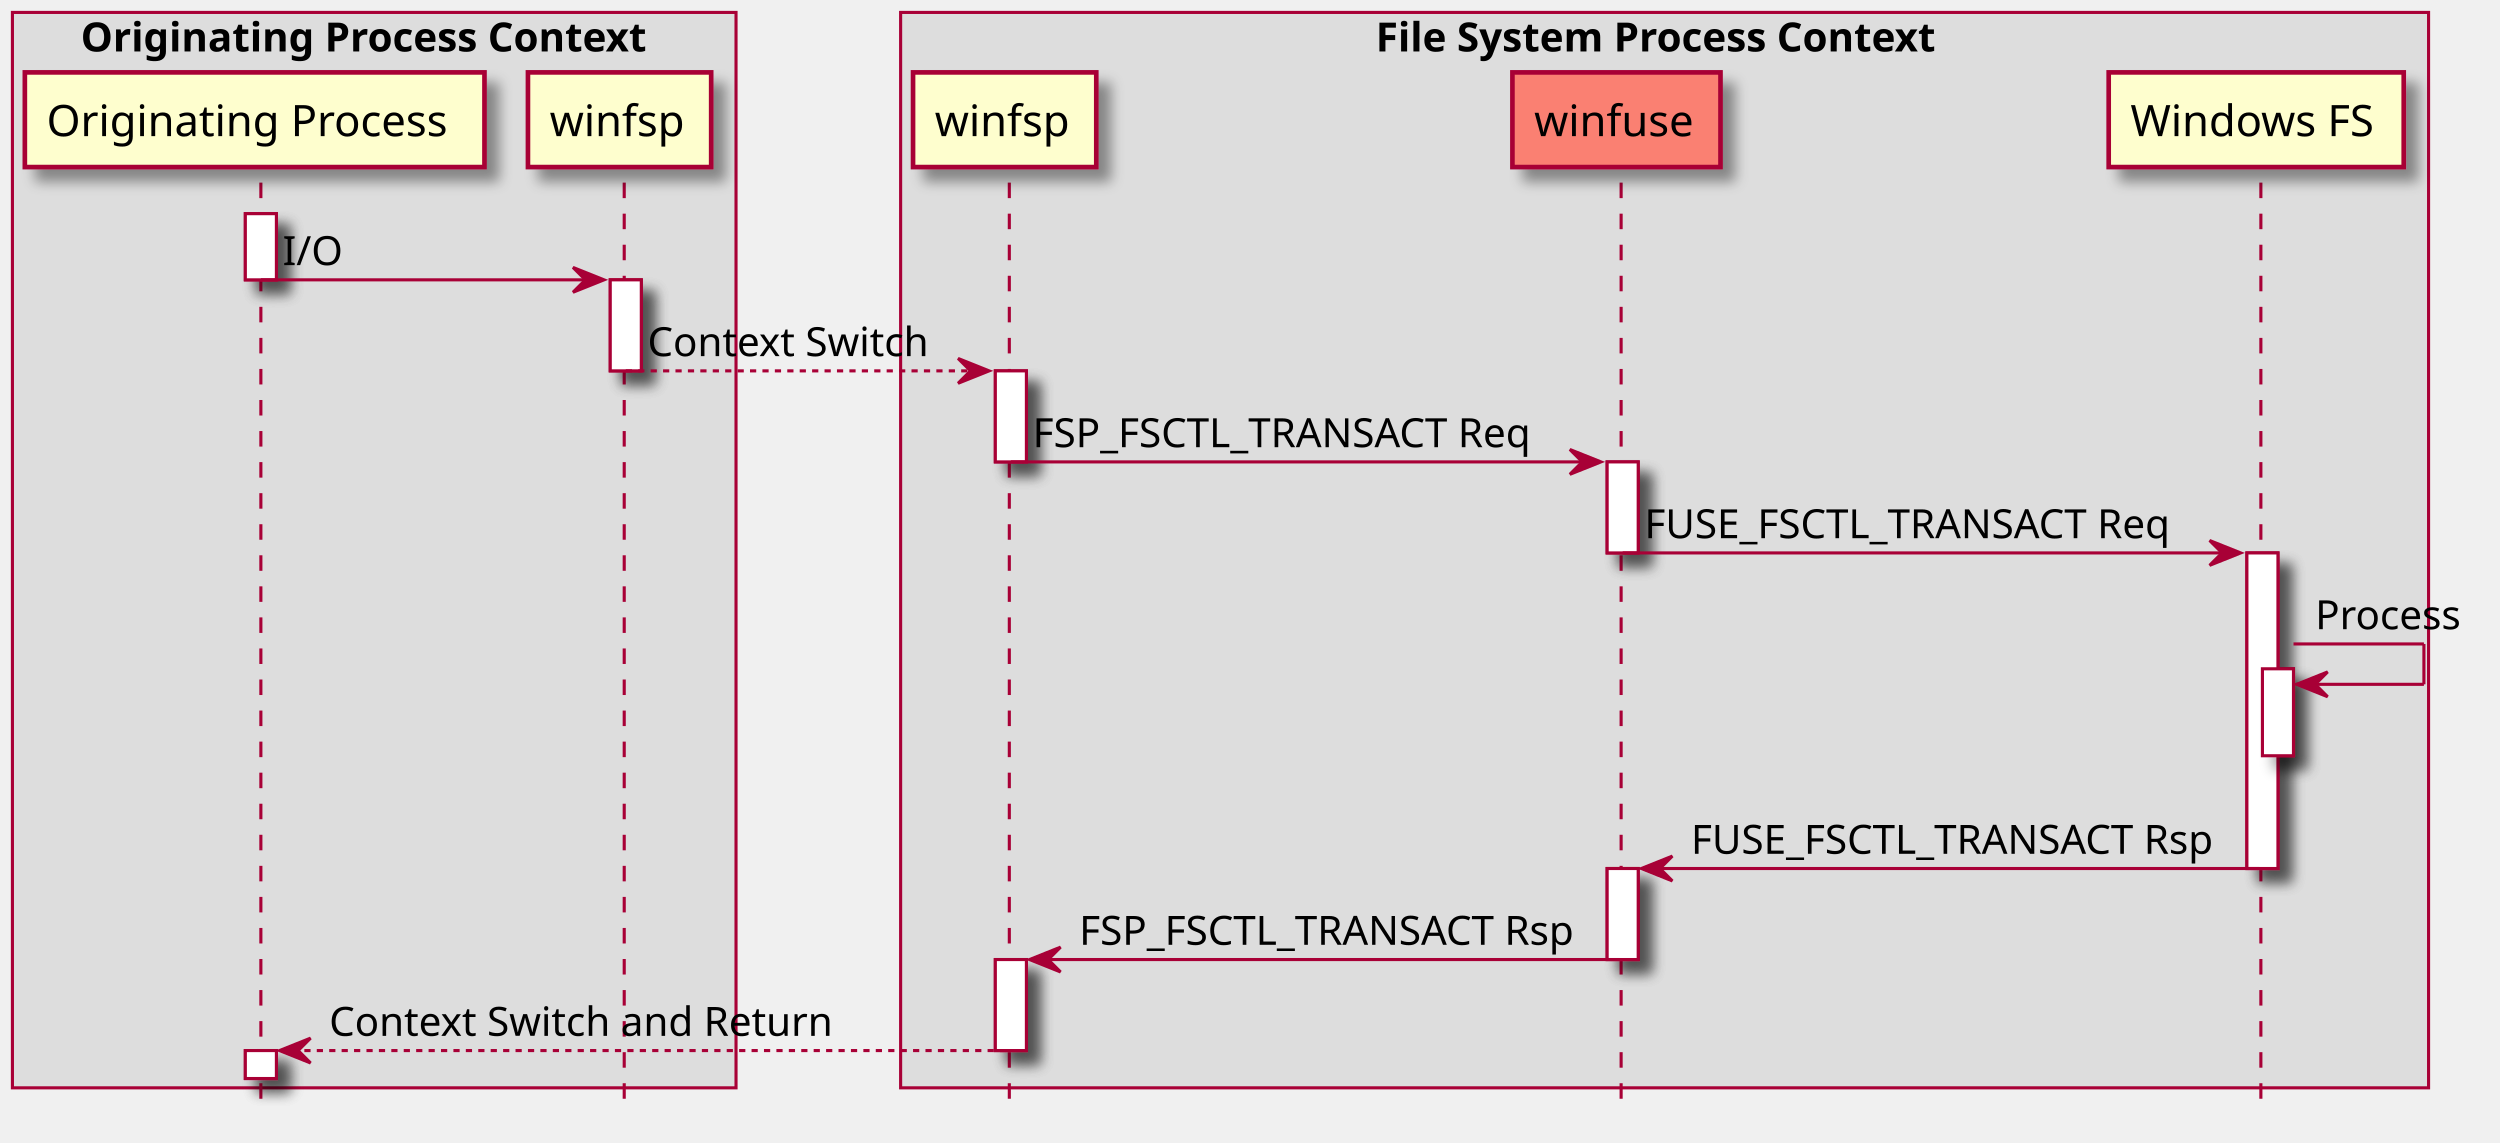
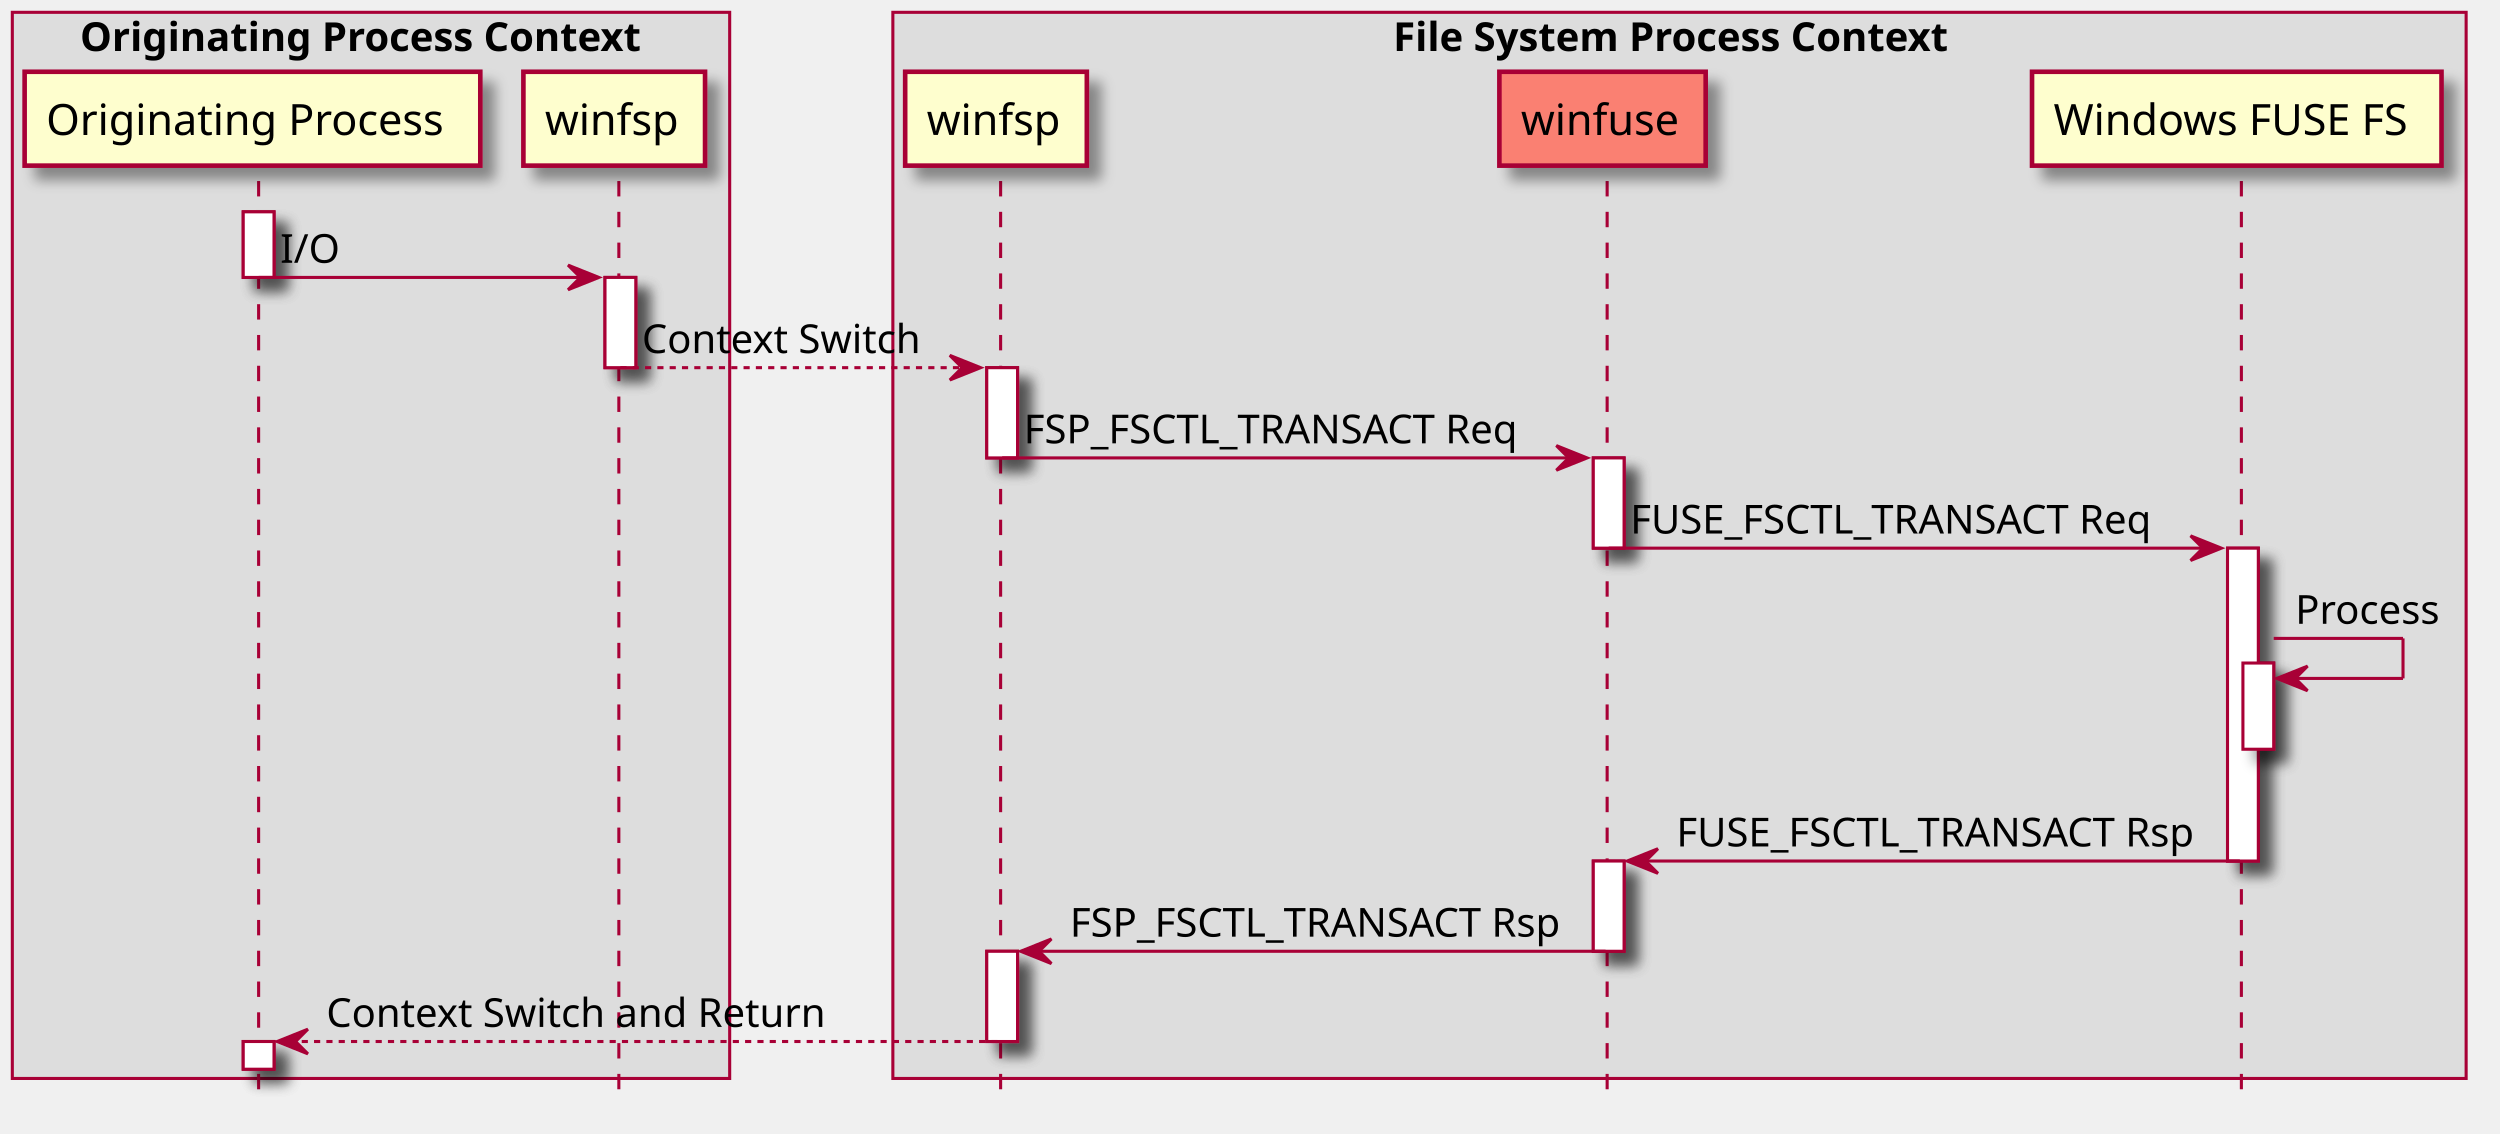
- <svg xmlns="http://www.w3.org/2000/svg" contentScriptType="application/ecmascript" contentStyleType="text/css" height="368px" preserveAspectRatio="none" style="width:805px;height:368px;" version="1.1" viewBox="0 0 805 368" width="805px" zoomAndPan="magnify">
+ <svg xmlns="http://www.w3.org/2000/svg" contentScriptType="application/ecmascript" contentStyleType="text/css" height="368px" preserveAspectRatio="none" style="width:812px;height:368px;" version="1.1" viewBox="0 0 812 368" width="812px" zoomAndPan="magnify">
  <defs>
-     <filter height="300%" id="fm1exlaozu793" width="300%" x="-1" y="-1">
+     <filter height="300%" id="f13soo9jtd5sxu" width="300%" x="-1" y="-1">
      <feGaussianBlur result="blurOut" stdDeviation="2.0" />
      <feColorMatrix in="blurOut" result="blurOut2" type="matrix" values="0 0 0 0 0 0 0 0 0 0 0 0 0 0 0 0 0 0 .4 0" />
      <feOffset dx="4.0" dy="4.0" in="blurOut2" result="blurOut3" />
      <feBlend in="SourceGraphic" in2="blurOut3" mode="normal" />
    </filter>
  </defs>
  <g>
    <rect fill="#DDDDDD" height="346.283" style="stroke: #A80036; stroke-width: 1.0;" width="233" x="4" y="4" />
    <text fill="#000000" font-family="sans-serif" font-size="13" font-weight="bold" lengthAdjust="spacingAndGlyphs" textLength="189" x="26" y="16.568">Originating Process Context</text>
-     <rect fill="#DDDDDD" height="346.283" style="stroke: #A80036; stroke-width: 1.0;" width="492" x="290" y="4" />
-     <text fill="#000000" font-family="sans-serif" font-size="13" font-weight="bold" lengthAdjust="spacingAndGlyphs" textLength="186" x="443" y="16.568">File System Process Context</text>
-     <rect fill="#FFFFFF" filter="url(#fm1exlaozu793)" height="21.311" style="stroke: #A80036; stroke-width: 1.0;" width="10" x="79" y="68.799" />
-     <rect fill="#FFFFFF" filter="url(#fm1exlaozu793)" height="9" style="stroke: #A80036; stroke-width: 1.0;" width="10" x="79" y="338.283" />
-     <rect fill="#FFFFFF" filter="url(#fm1exlaozu793)" height="29.311" style="stroke: #A80036; stroke-width: 1.0;" width="10" x="196.5" y="90.109" />
-     <rect fill="#FFFFFF" filter="url(#fm1exlaozu793)" height="29.311" style="stroke: #A80036; stroke-width: 1.0;" width="10" x="320.5" y="119.42" />
-     <rect fill="#FFFFFF" filter="url(#fm1exlaozu793)" height="29.311" style="stroke: #A80036; stroke-width: 1.0;" width="10" x="320.5" y="308.973" />
-     <rect fill="#FFFFFF" filter="url(#fm1exlaozu793)" height="29.311" style="stroke: #A80036; stroke-width: 1.0;" width="10" x="517.5" y="148.731" />
-     <rect fill="#FFFFFF" filter="url(#fm1exlaozu793)" height="29.311" style="stroke: #A80036; stroke-width: 1.0;" width="10" x="517.5" y="279.662" />
-     <rect fill="#FFFFFF" filter="url(#fm1exlaozu793)" height="101.621" style="stroke: #A80036; stroke-width: 1.0;" width="10" x="723.5" y="178.041" />
-     <rect fill="#FFFFFF" filter="url(#fm1exlaozu793)" height="28" style="stroke: #A80036; stroke-width: 1.0;" width="10" x="728.5" y="215.352" />
+     <rect fill="#DDDDDD" height="346.283" style="stroke: #A80036; stroke-width: 1.0;" width="511" x="290" y="4" />
+     <text fill="#000000" font-family="sans-serif" font-size="13" font-weight="bold" lengthAdjust="spacingAndGlyphs" textLength="186" x="452.5" y="16.568">File System Process Context</text>
+     <rect fill="#FFFFFF" filter="url(#f13soo9jtd5sxu)" height="21.311" style="stroke: #A80036; stroke-width: 1.0;" width="10" x="79" y="68.799" />
+     <rect fill="#FFFFFF" filter="url(#f13soo9jtd5sxu)" height="9" style="stroke: #A80036; stroke-width: 1.0;" width="10" x="79" y="338.283" />
+     <rect fill="#FFFFFF" filter="url(#f13soo9jtd5sxu)" height="29.311" style="stroke: #A80036; stroke-width: 1.0;" width="10" x="196.5" y="90.109" />
+     <rect fill="#FFFFFF" filter="url(#f13soo9jtd5sxu)" height="29.311" style="stroke: #A80036; stroke-width: 1.0;" width="10" x="320.5" y="119.42" />
+     <rect fill="#FFFFFF" filter="url(#f13soo9jtd5sxu)" height="29.311" style="stroke: #A80036; stroke-width: 1.0;" width="10" x="320.5" y="308.973" />
+     <rect fill="#FFFFFF" filter="url(#f13soo9jtd5sxu)" height="29.311" style="stroke: #A80036; stroke-width: 1.0;" width="10" x="517.5" y="148.731" />
+     <rect fill="#FFFFFF" filter="url(#f13soo9jtd5sxu)" height="29.311" style="stroke: #A80036; stroke-width: 1.0;" width="10" x="517.5" y="279.662" />
+     <rect fill="#FFFFFF" filter="url(#f13soo9jtd5sxu)" height="101.621" style="stroke: #A80036; stroke-width: 1.0;" width="10" x="723.5" y="178.041" />
+     <rect fill="#FFFFFF" filter="url(#f13soo9jtd5sxu)" height="28" style="stroke: #A80036; stroke-width: 1.0;" width="10" x="728.5" y="215.352" />
    <line style="stroke: #A80036; stroke-width: 1.0; stroke-dasharray: 5.0,5.0;" x1="84" x2="84" y1="58.799" y2="356.283" />
    <line style="stroke: #A80036; stroke-width: 1.0; stroke-dasharray: 5.0,5.0;" x1="201" x2="201" y1="58.799" y2="356.283" />
    <line style="stroke: #A80036; stroke-width: 1.0; stroke-dasharray: 5.0,5.0;" x1="325" x2="325" y1="58.799" y2="356.283" />
    <line style="stroke: #A80036; stroke-width: 1.0; stroke-dasharray: 5.0,5.0;" x1="522" x2="522" y1="58.799" y2="356.283" />
    <line style="stroke: #A80036; stroke-width: 1.0; stroke-dasharray: 5.0,5.0;" x1="728" x2="728" y1="58.799" y2="356.283" />
-     <rect fill="#FEFECE" filter="url(#fm1exlaozu793)" height="30.488" style="stroke: #A80036; stroke-width: 1.5;" width="148" x="8" y="23.311" />
+     <rect fill="#FEFECE" filter="url(#f13soo9jtd5sxu)" height="30.488" style="stroke: #A80036; stroke-width: 1.5;" width="148" x="8" y="23.311" />
    <text fill="#000000" font-family="sans-serif" font-size="14" lengthAdjust="spacingAndGlyphs" textLength="134" x="15" y="43.846">Originating Process</text>
-     <rect fill="#FEFECE" filter="url(#fm1exlaozu793)" height="30.488" style="stroke: #A80036; stroke-width: 1.5;" width="59" x="170" y="23.311" />
+     <rect fill="#FEFECE" filter="url(#f13soo9jtd5sxu)" height="30.488" style="stroke: #A80036; stroke-width: 1.5;" width="59" x="170" y="23.311" />
    <text fill="#000000" font-family="sans-serif" font-size="14" lengthAdjust="spacingAndGlyphs" textLength="45" x="177" y="43.846">winfsp</text>
-     <rect fill="#FEFECE" filter="url(#fm1exlaozu793)" height="30.488" style="stroke: #A80036; stroke-width: 1.5;" width="59" x="294" y="23.311" />
+     <rect fill="#FEFECE" filter="url(#f13soo9jtd5sxu)" height="30.488" style="stroke: #A80036; stroke-width: 1.5;" width="59" x="294" y="23.311" />
    <text fill="#000000" font-family="sans-serif" font-size="14" lengthAdjust="spacingAndGlyphs" textLength="45" x="301" y="43.846">winfsp</text>
-     <rect fill="#FA8072" filter="url(#fm1exlaozu793)" height="30.488" style="stroke: #A80036; stroke-width: 1.5;" width="67" x="487" y="23.311" />
+     <rect fill="#FA8072" filter="url(#f13soo9jtd5sxu)" height="30.488" style="stroke: #A80036; stroke-width: 1.5;" width="67" x="487" y="23.311" />
    <text fill="#000000" font-family="sans-serif" font-size="14" lengthAdjust="spacingAndGlyphs" textLength="53" x="494" y="43.846">winfuse</text>
-     <rect fill="#FEFECE" filter="url(#fm1exlaozu793)" height="30.488" style="stroke: #A80036; stroke-width: 1.5;" width="95" x="679" y="23.311" />
-     <text fill="#000000" font-family="sans-serif" font-size="14" lengthAdjust="spacingAndGlyphs" textLength="81" x="686" y="43.846">Windows FS</text>
-     <rect fill="#FFFFFF" filter="url(#fm1exlaozu793)" height="21.311" style="stroke: #A80036; stroke-width: 1.0;" width="10" x="79" y="68.799" />
-     <rect fill="#FFFFFF" filter="url(#fm1exlaozu793)" height="9" style="stroke: #A80036; stroke-width: 1.0;" width="10" x="79" y="338.283" />
-     <rect fill="#FFFFFF" filter="url(#fm1exlaozu793)" height="29.311" style="stroke: #A80036; stroke-width: 1.0;" width="10" x="196.5" y="90.109" />
-     <rect fill="#FFFFFF" filter="url(#fm1exlaozu793)" height="29.311" style="stroke: #A80036; stroke-width: 1.0;" width="10" x="320.5" y="119.42" />
-     <rect fill="#FFFFFF" filter="url(#fm1exlaozu793)" height="29.311" style="stroke: #A80036; stroke-width: 1.0;" width="10" x="320.5" y="308.973" />
-     <rect fill="#FFFFFF" filter="url(#fm1exlaozu793)" height="29.311" style="stroke: #A80036; stroke-width: 1.0;" width="10" x="517.5" y="148.731" />
-     <rect fill="#FFFFFF" filter="url(#fm1exlaozu793)" height="29.311" style="stroke: #A80036; stroke-width: 1.0;" width="10" x="517.5" y="279.662" />
-     <rect fill="#FFFFFF" filter="url(#fm1exlaozu793)" height="101.621" style="stroke: #A80036; stroke-width: 1.0;" width="10" x="723.5" y="178.041" />
-     <rect fill="#FFFFFF" filter="url(#fm1exlaozu793)" height="28" style="stroke: #A80036; stroke-width: 1.0;" width="10" x="728.5" y="215.352" />
+     <rect fill="#FEFECE" filter="url(#f13soo9jtd5sxu)" height="30.488" style="stroke: #A80036; stroke-width: 1.5;" width="133" x="660" y="23.311" />
+     <text fill="#000000" font-family="sans-serif" font-size="14" lengthAdjust="spacingAndGlyphs" textLength="119" x="667" y="43.846">Windows FUSE FS</text>
+     <rect fill="#FFFFFF" filter="url(#f13soo9jtd5sxu)" height="21.311" style="stroke: #A80036; stroke-width: 1.0;" width="10" x="79" y="68.799" />
+     <rect fill="#FFFFFF" filter="url(#f13soo9jtd5sxu)" height="9" style="stroke: #A80036; stroke-width: 1.0;" width="10" x="79" y="338.283" />
+     <rect fill="#FFFFFF" filter="url(#f13soo9jtd5sxu)" height="29.311" style="stroke: #A80036; stroke-width: 1.0;" width="10" x="196.5" y="90.109" />
+     <rect fill="#FFFFFF" filter="url(#f13soo9jtd5sxu)" height="29.311" style="stroke: #A80036; stroke-width: 1.0;" width="10" x="320.5" y="119.42" />
+     <rect fill="#FFFFFF" filter="url(#f13soo9jtd5sxu)" height="29.311" style="stroke: #A80036; stroke-width: 1.0;" width="10" x="320.5" y="308.973" />
+     <rect fill="#FFFFFF" filter="url(#f13soo9jtd5sxu)" height="29.311" style="stroke: #A80036; stroke-width: 1.0;" width="10" x="517.5" y="148.731" />
+     <rect fill="#FFFFFF" filter="url(#f13soo9jtd5sxu)" height="29.311" style="stroke: #A80036; stroke-width: 1.0;" width="10" x="517.5" y="279.662" />
+     <rect fill="#FFFFFF" filter="url(#f13soo9jtd5sxu)" height="101.621" style="stroke: #A80036; stroke-width: 1.0;" width="10" x="723.5" y="178.041" />
+     <rect fill="#FFFFFF" filter="url(#f13soo9jtd5sxu)" height="28" style="stroke: #A80036; stroke-width: 1.0;" width="10" x="728.5" y="215.352" />
    <polygon fill="#A80036" points="184.5,86.109,194.5,90.109,184.5,94.109,188.5,90.109" style="stroke: #A80036; stroke-width: 1.0;" />
    <line style="stroke: #A80036; stroke-width: 1.0;" x1="84" x2="190.5" y1="90.109" y2="90.109" />
    <text fill="#000000" font-family="sans-serif" font-size="13" lengthAdjust="spacingAndGlyphs" textLength="21" x="91" y="85.367">I/O</text>
    <polygon fill="#A80036" points="308.5,115.42,318.5,119.42,308.5,123.42,312.5,119.42" style="stroke: #A80036; stroke-width: 1.0;" />
    <line style="stroke: #A80036; stroke-width: 1.0; stroke-dasharray: 2.0,2.0;" x1="201.5" x2="314.5" y1="119.42" y2="119.42" />
    <text fill="#000000" font-family="sans-serif" font-size="13" lengthAdjust="spacingAndGlyphs" textLength="95" x="208.5" y="114.678">Context Switch</text>
    <polygon fill="#A80036" points="505.5,144.731,515.5,148.731,505.5,152.731,509.5,148.731" style="stroke: #A80036; stroke-width: 1.0;" />
    <line style="stroke: #A80036; stroke-width: 1.0;" x1="325.5" x2="511.5" y1="148.731" y2="148.731" />
    <text fill="#000000" font-family="sans-serif" font-size="13" lengthAdjust="spacingAndGlyphs" textLength="168" x="332.5" y="143.988">FSP_FSCTL_TRANSACT Req</text>
    <polygon fill="#A80036" points="711.5,174.041,721.5,178.041,711.5,182.041,715.5,178.041" style="stroke: #A80036; stroke-width: 1.0;" />
    <line style="stroke: #A80036; stroke-width: 1.0;" x1="522.5" x2="717.5" y1="178.041" y2="178.041" />
    <text fill="#000000" font-family="sans-serif" font-size="13" lengthAdjust="spacingAndGlyphs" textLength="177" x="529.5" y="173.299">FUSE_FSCTL_TRANSACT Req</text>
    <line style="stroke: #A80036; stroke-width: 1.0;" x1="738.5" x2="780.5" y1="207.352" y2="207.352" />
    <line style="stroke: #A80036; stroke-width: 1.0;" x1="780.5" x2="780.5" y1="207.352" y2="220.352" />
    <line style="stroke: #A80036; stroke-width: 1.0;" x1="739.5" x2="780.5" y1="220.352" y2="220.352" />
    <polygon fill="#A80036" points="749.5,216.352,739.5,220.352,749.5,224.352,745.5,220.352" style="stroke: #A80036; stroke-width: 1.0;" />
    <text fill="#000000" font-family="sans-serif" font-size="13" lengthAdjust="spacingAndGlyphs" textLength="48" x="745.5" y="202.609">Process</text>
    <polygon fill="#A80036" points="538.5,275.662,528.5,279.662,538.5,283.662,534.5,279.662" style="stroke: #A80036; stroke-width: 1.0;" />
    <line style="stroke: #A80036; stroke-width: 1.0;" x1="532.5" x2="727.5" y1="279.662" y2="279.662" />
    <text fill="#000000" font-family="sans-serif" font-size="13" lengthAdjust="spacingAndGlyphs" textLength="177" x="544.5" y="274.92">FUSE_FSCTL_TRANSACT Rsp</text>
    <polygon fill="#A80036" points="341.5,304.973,331.5,308.973,341.5,312.973,337.5,308.973" style="stroke: #A80036; stroke-width: 1.0;" />
    <line style="stroke: #A80036; stroke-width: 1.0;" x1="335.5" x2="521.5" y1="308.973" y2="308.973" />
    <text fill="#000000" font-family="sans-serif" font-size="13" lengthAdjust="spacingAndGlyphs" textLength="168" x="347.5" y="304.231">FSP_FSCTL_TRANSACT Rsp</text>
    <polygon fill="#A80036" points="100,334.283,90,338.283,100,342.283,96,338.283" style="stroke: #A80036; stroke-width: 1.0;" />
    <line style="stroke: #A80036; stroke-width: 1.0; stroke-dasharray: 2.0,2.0;" x1="94" x2="324.5" y1="338.283" y2="338.283" />
    <text fill="#000000" font-family="sans-serif" font-size="13" lengthAdjust="spacingAndGlyphs" textLength="167" x="106" y="333.541">Context Switch and Return</text>
  </g>
</svg>
